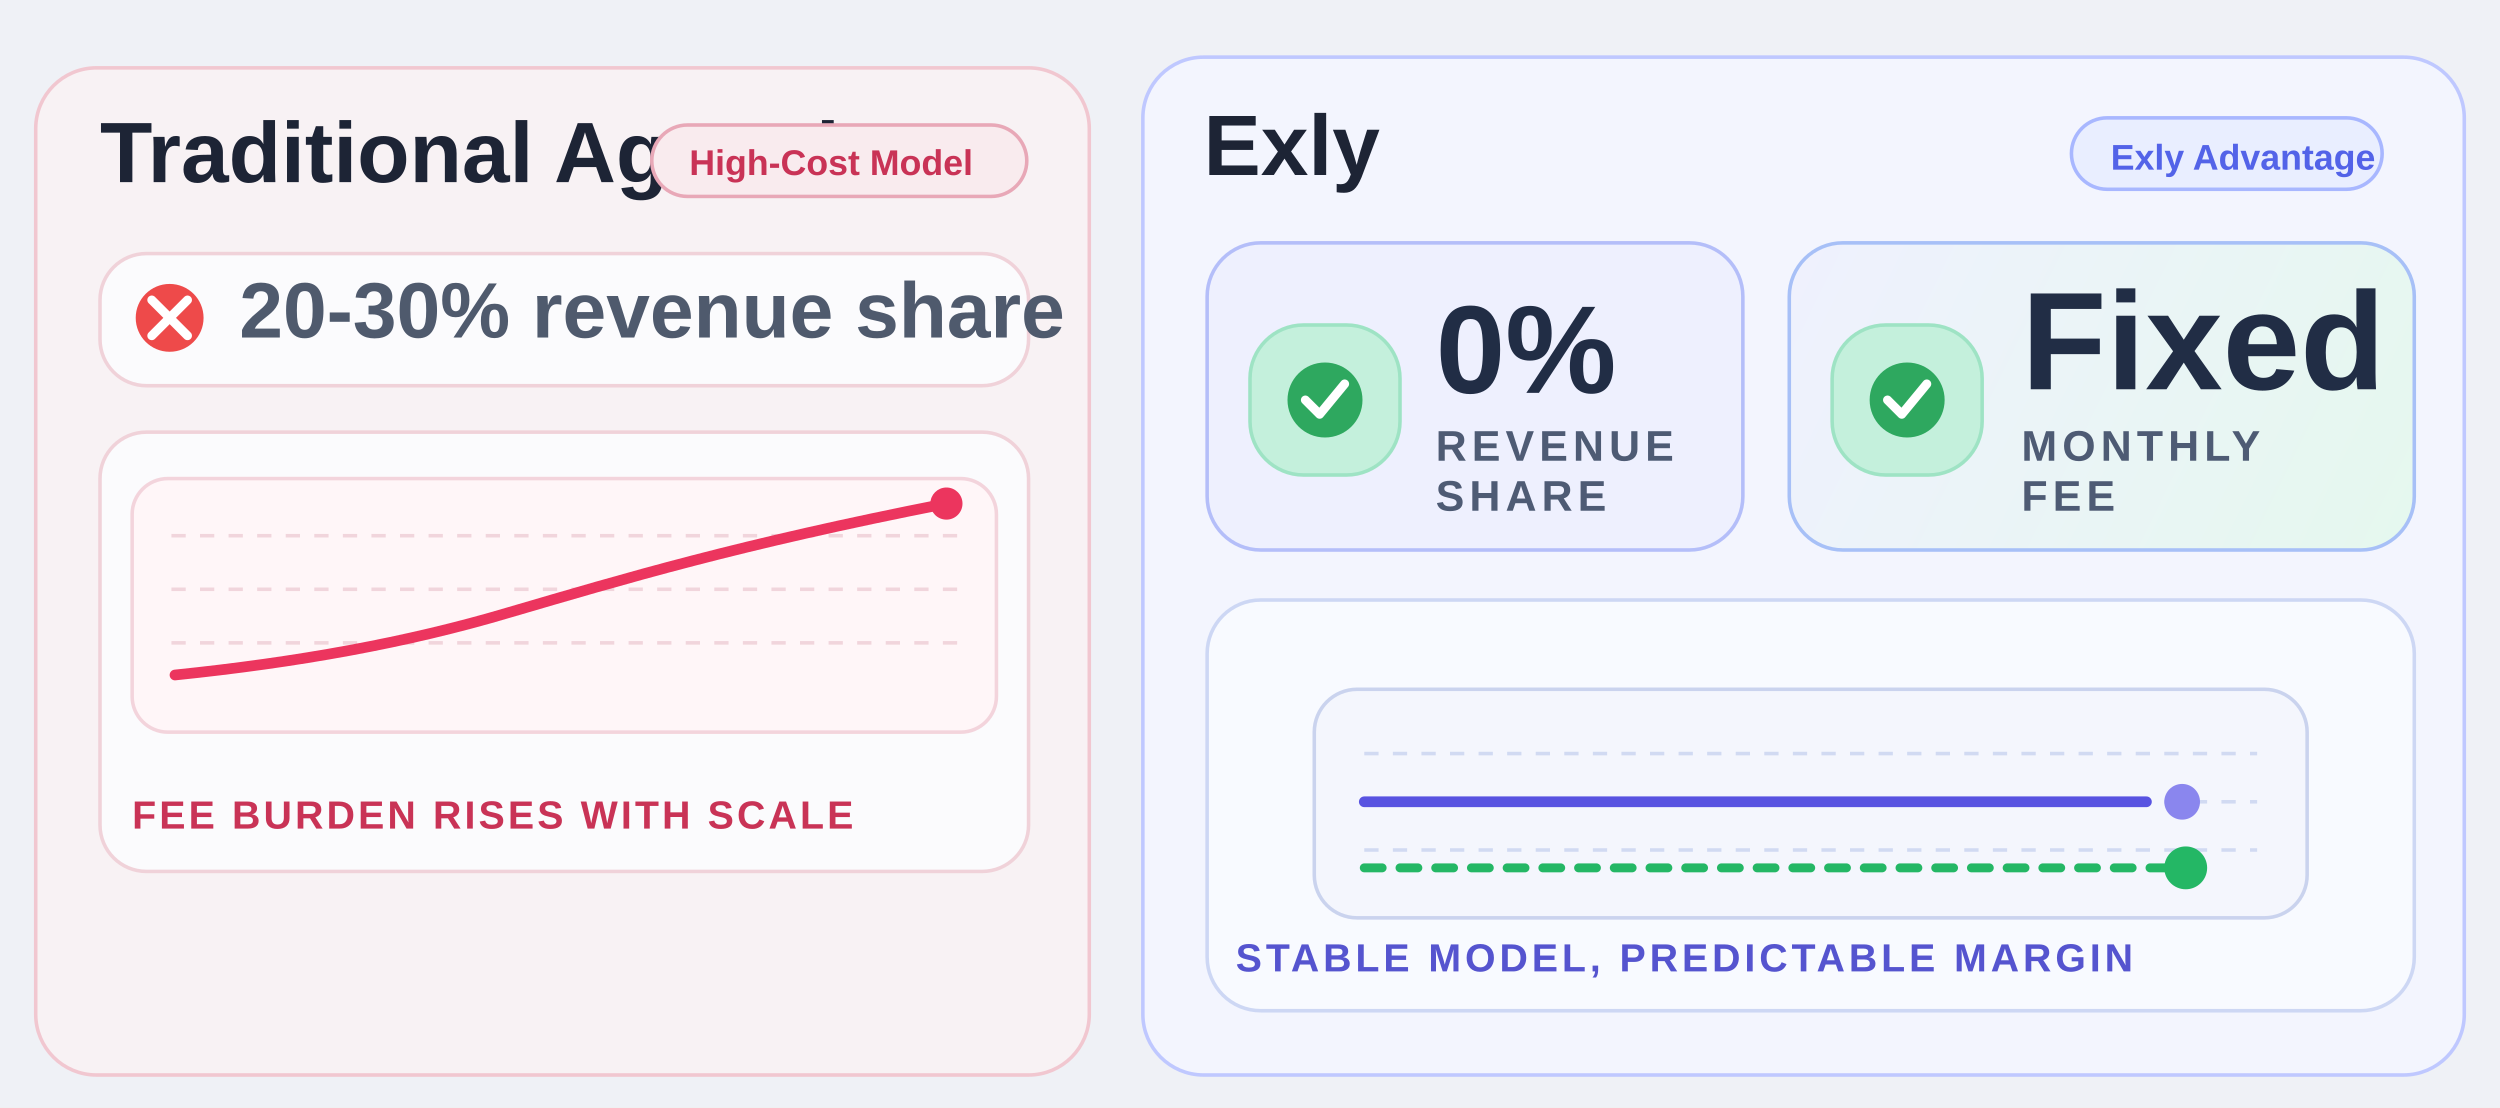
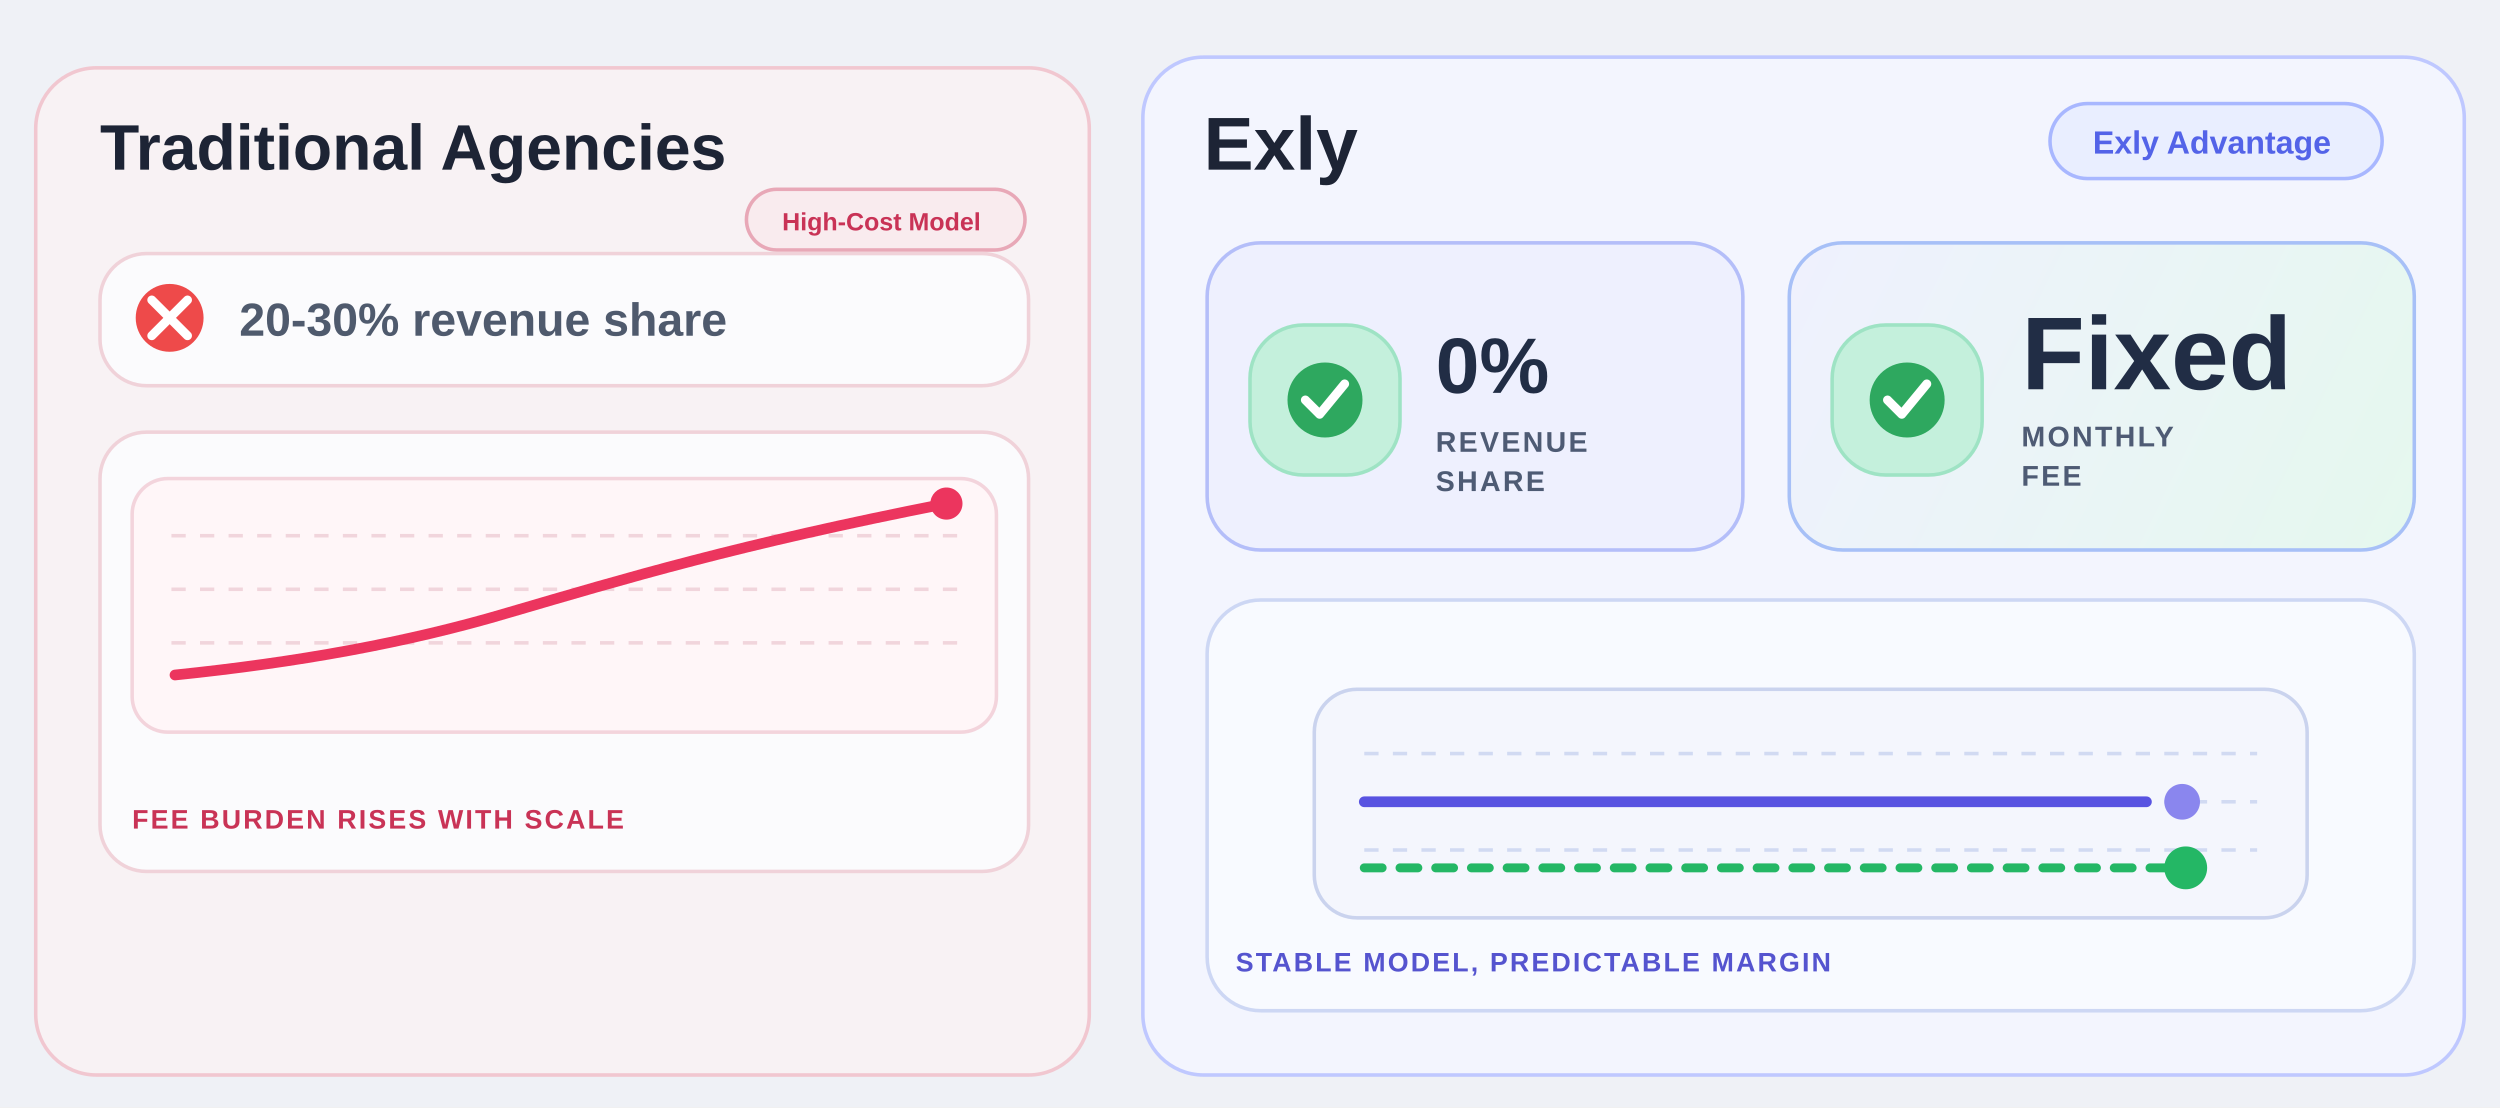
<svg xmlns="http://www.w3.org/2000/svg" width="1400" height="620" viewBox="0 0 1400 620" fill="none">
  <rect width="1400" height="620" fill="#EFF1F6" />
  <rect x="20" y="38" width="590" height="564" rx="34" fill="#F8F2F4" stroke="#F1C7D0" stroke-width="2" />
  <rect x="640" y="32" width="740" height="570" rx="34" fill="#F3F5FE" stroke="#BFC8FF" stroke-width="2" />
-   <text x="56" y="102" fill="#1D2435" font-family="Manrope, Arial, sans-serif" font-size="48" font-weight="800">Traditional Agencies</text>
-   <rect x="365" y="70" width="210" height="40" rx="20" fill="#F9EBEE" stroke="#E8A8B7" stroke-width="2" />
-   <text x="386" y="98" fill="#C93356" font-family="Manrope, Arial, sans-serif" font-size="20" font-weight="800">High-Cost Model</text>
+   <text x="56" y="95" fill="#1D2435" font-family="Manrope, Arial, sans-serif" font-size="36" font-weight="800">Traditional Agencies</text>
+   <rect x="418" y="106" width="156" height="34" rx="17" fill="#F9EBEE" stroke="#E8A8B7" stroke-width="2" />
+   <text x="438" y="129" fill="#C93356" font-family="Manrope, Arial, sans-serif" font-size="14" font-weight="800">High-Cost Model</text>
  <rect x="56" y="142" width="520" height="74" rx="26" fill="#FBFBFD" stroke="#F0D2D9" stroke-width="2" />
  <circle cx="95" cy="178" r="19" fill="#EE4A4A" />
  <line x1="85" y1="168" x2="105" y2="188" stroke="#FFFFFF" stroke-width="5" stroke-linecap="round" />
  <line x1="105" y1="168" x2="85" y2="188" stroke="#FFFFFF" stroke-width="5" stroke-linecap="round" />
-   <text x="134" y="189" fill="#4F5A6D" font-family="Manrope, Arial, sans-serif" font-size="44" font-weight="700">20-30% revenue share</text>
+   <text x="134" y="188" fill="#4F5A6D" font-family="Manrope, Arial, sans-serif" font-size="26" font-weight="700">20-30% revenue share</text>
  <rect x="56" y="242" width="520" height="246" rx="26" fill="#FBFBFD" stroke="#F0D2D9" stroke-width="2" />
  <rect x="74" y="268" width="484" height="142" rx="20" fill="#FFF6F8" stroke="#F3D4DC" stroke-width="2" />
  <line x1="96" y1="300" x2="536" y2="300" stroke="#F1D5DC" stroke-width="2" stroke-dasharray="8 8" />
  <line x1="96" y1="330" x2="536" y2="330" stroke="#F1D5DC" stroke-width="2" stroke-dasharray="8 8" />
  <line x1="96" y1="360" x2="536" y2="360" stroke="#F1D5DC" stroke-width="2" stroke-dasharray="8 8" />
  <path d="M98 378C166 371 228 360 285 343C350 324 413 305 530 282" stroke="#EC355E" stroke-width="6" stroke-linecap="round" />
  <circle cx="530" cy="282" r="9" fill="#EC355E" />
-   <text x="74" y="464" fill="#C93356" font-family="Manrope, Arial, sans-serif" font-size="22" font-weight="800" letter-spacing="0.08em">FEE BURDEN RISES WITH SCALE</text>
-   <text x="674" y="98" fill="#1D2435" font-family="Manrope, Arial, sans-serif" font-size="48" font-weight="800">Exly</text>
-   <rect x="1160" y="66" width="174" height="40" rx="20" fill="#E9EEFF" stroke="#A8B7FF" stroke-width="2" />
-   <text x="1182" y="95" fill="#5363E8" font-family="Manrope, Arial, sans-serif" font-size="20" font-weight="800">Exly Advantage</text>
+   <text x="74" y="464" fill="#C93356" font-family="Manrope, Arial, sans-serif" font-size="15" font-weight="800" letter-spacing="0.08em">FEE BURDEN RISES WITH SCALE</text>
+   <text x="674" y="95" fill="#1D2435" font-family="Manrope, Arial, sans-serif" font-size="42" font-weight="800">Exly</text>
+   <rect x="1148" y="58" width="186" height="42" rx="21" fill="#E9EEFF" stroke="#A8B7FF" stroke-width="2" />
+   <text x="1172" y="86" fill="#5363E8" font-family="Manrope, Arial, sans-serif" font-size="18" font-weight="800">Exly Advantage</text>
  <rect x="676" y="136" width="300" height="172" rx="30" fill="#EEF0FE" stroke="#B4BEF9" stroke-width="2" />
  <rect x="700" y="182" width="84" height="84" rx="30" fill="#C4F0DC" stroke="#9EE3C4" stroke-width="2" />
  <circle cx="742" cy="224" r="21" fill="#2EA85F" />
  <path d="M731 224L739 232L753 215" stroke="#FFFFFF" stroke-width="5" stroke-linecap="round" stroke-linejoin="round" />
-   <text x="804" y="220" fill="#212D45" font-family="Manrope, Arial, sans-serif" font-size="70" font-weight="800">0%</text>
-   <text x="804" y="258" fill="#4E5B74" font-family="Manrope, Arial, sans-serif" font-size="24" font-weight="800" letter-spacing="0.12em">REVENUE</text>
-   <text x="804" y="286" fill="#4E5B74" font-family="Manrope, Arial, sans-serif" font-size="24" font-weight="800" letter-spacing="0.12em">SHARE</text>
+   <text x="804" y="220" fill="#212D45" font-family="Manrope, Arial, sans-serif" font-size="44" font-weight="800">0%</text>
+   <text x="804" y="253" fill="#4E5B74" font-family="Manrope, Arial, sans-serif" font-size="16" font-weight="800" letter-spacing="0.08em">REVENUE</text>
+   <text x="804" y="275" fill="#4E5B74" font-family="Manrope, Arial, sans-serif" font-size="16" font-weight="800" letter-spacing="0.08em">SHARE</text>
  <rect x="1002" y="136" width="350" height="172" rx="30" fill="url(#feeCard)" stroke="#A7C0F7" stroke-width="2" />
  <rect x="1026" y="182" width="84" height="84" rx="30" fill="#C4F0DC" stroke="#9EE3C4" stroke-width="2" />
  <circle cx="1068" cy="224" r="21" fill="#2EA85F" />
  <path d="M1057 224L1065 232L1079 215" stroke="#FFFFFF" stroke-width="5" stroke-linecap="round" stroke-linejoin="round" />
-   <text x="1132" y="218" fill="#212D45" font-family="Manrope, Arial, sans-serif" font-size="78" font-weight="800">Fixed</text>
-   <text x="1132" y="258" fill="#4E5B74" font-family="Manrope, Arial, sans-serif" font-size="24" font-weight="800" letter-spacing="0.12em">MONTHLY</text>
-   <text x="1132" y="286" fill="#4E5B74" font-family="Manrope, Arial, sans-serif" font-size="24" font-weight="800" letter-spacing="0.12em">FEE</text>
+   <text x="1132" y="218" fill="#212D45" font-family="Manrope, Arial, sans-serif" font-size="58" font-weight="800">Fixed</text>
+   <text x="1132" y="250" fill="#4E5B74" font-family="Manrope, Arial, sans-serif" font-size="16" font-weight="800" letter-spacing="0.08em">MONTHLY</text>
+   <text x="1132" y="272" fill="#4E5B74" font-family="Manrope, Arial, sans-serif" font-size="16" font-weight="800" letter-spacing="0.08em">FEE</text>
  <rect x="676" y="336" width="676" height="230" rx="30" fill="#F8FAFF" stroke="#CDD7F4" stroke-width="2" />
  <rect x="736" y="386" width="556" height="128" rx="24" fill="#F4F6FD" stroke="#CAD3EE" stroke-width="2" />
  <line x1="764" y1="422" x2="1264" y2="422" stroke="#D1DAF2" stroke-width="2" stroke-dasharray="8 8" />
  <line x1="764" y1="449" x2="1264" y2="449" stroke="#D1DAF2" stroke-width="2" stroke-dasharray="8 8" />
  <line x1="764" y1="476" x2="1264" y2="476" stroke="#D1DAF2" stroke-width="2" stroke-dasharray="8 8" />
  <line x1="764" y1="449" x2="1202" y2="449" stroke="#5853E1" stroke-width="6" stroke-linecap="round" />
  <circle cx="1222" cy="449" r="10" fill="#8A86EE" />
  <line x1="764" y1="486" x2="1228" y2="486" stroke="#24B765" stroke-width="5" stroke-linecap="round" stroke-dasharray="10 10" />
  <circle cx="1224" cy="486" r="12" fill="#24B765" />
-   <text x="692" y="544" fill="#5554CF" font-family="Manrope, Arial, sans-serif" font-size="22" font-weight="800" letter-spacing="0.1em">STABLE MODEL, PREDICTABLE MARGIN</text>
+   <text x="692" y="544" fill="#5554CF" font-family="Manrope, Arial, sans-serif" font-size="15" font-weight="800" letter-spacing="0.08em">STABLE MODEL, PREDICTABLE MARGIN</text>
  <defs>
    <linearGradient id="feeCard" x1="1002" y1="136" x2="1352" y2="308" gradientUnits="userSpaceOnUse">
      <stop stop-color="#EFF1FE" />
      <stop offset="1" stop-color="#E5F8EE" />
    </linearGradient>
  </defs>
</svg>
